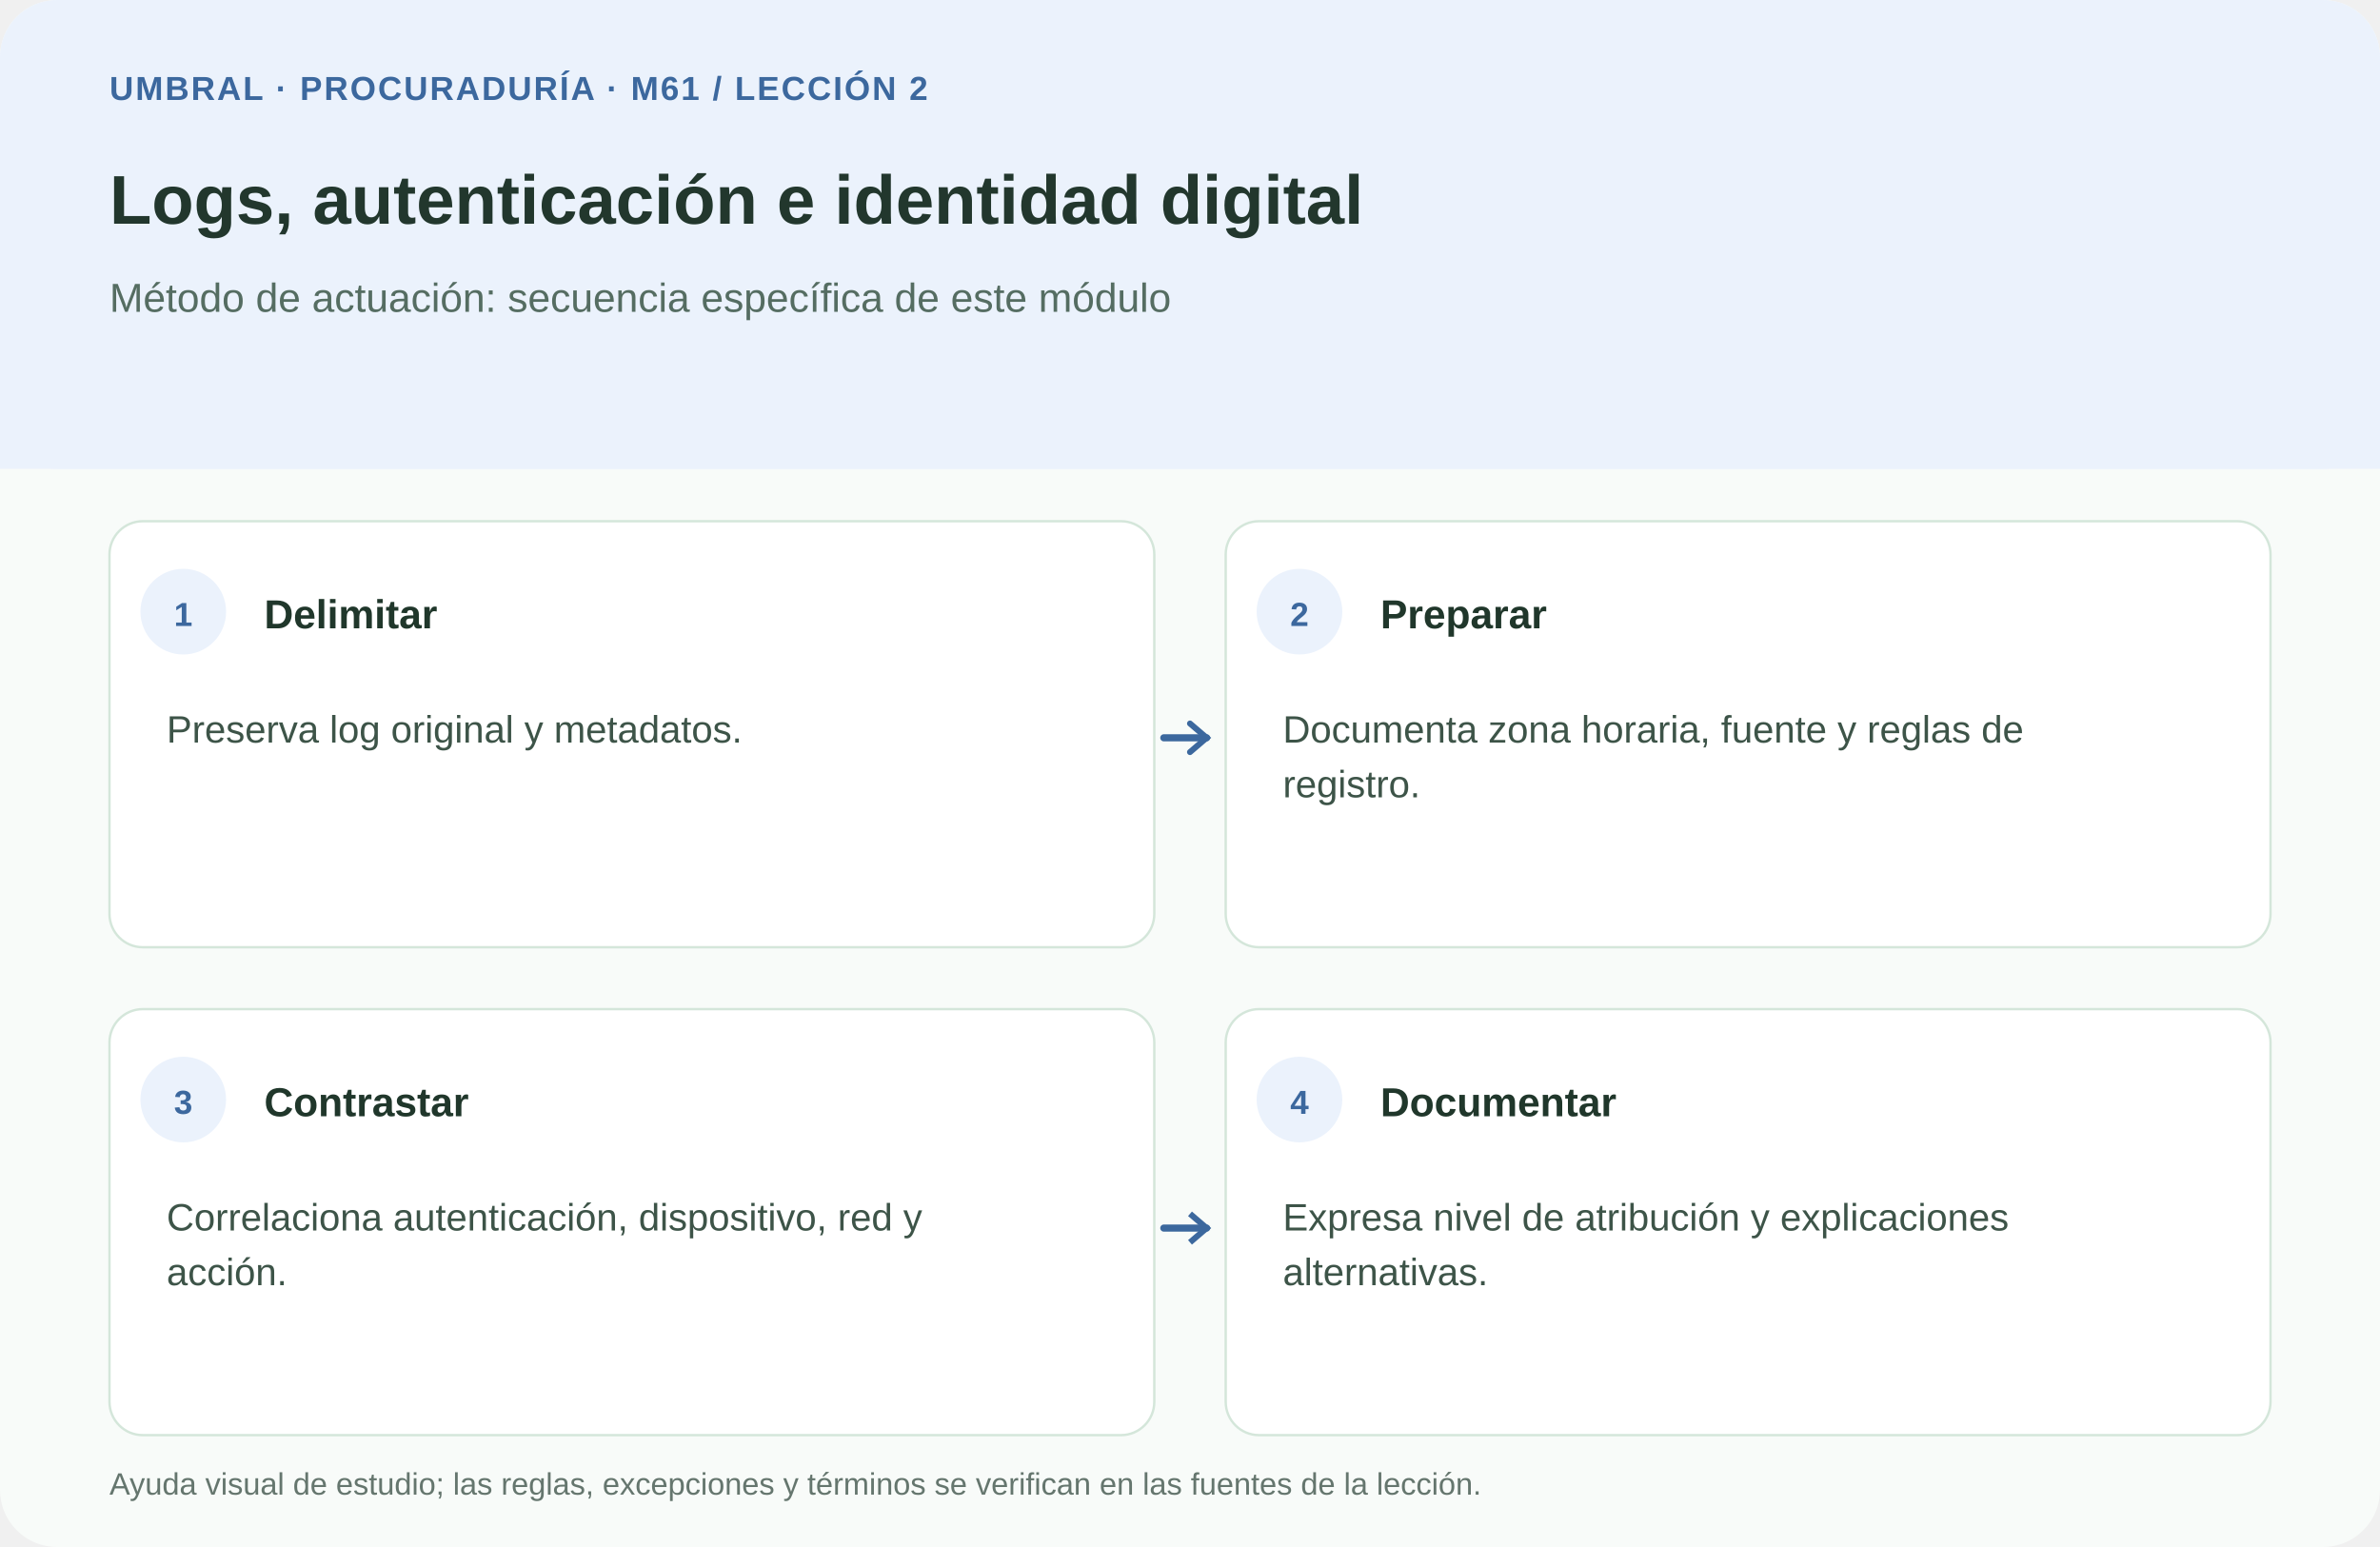
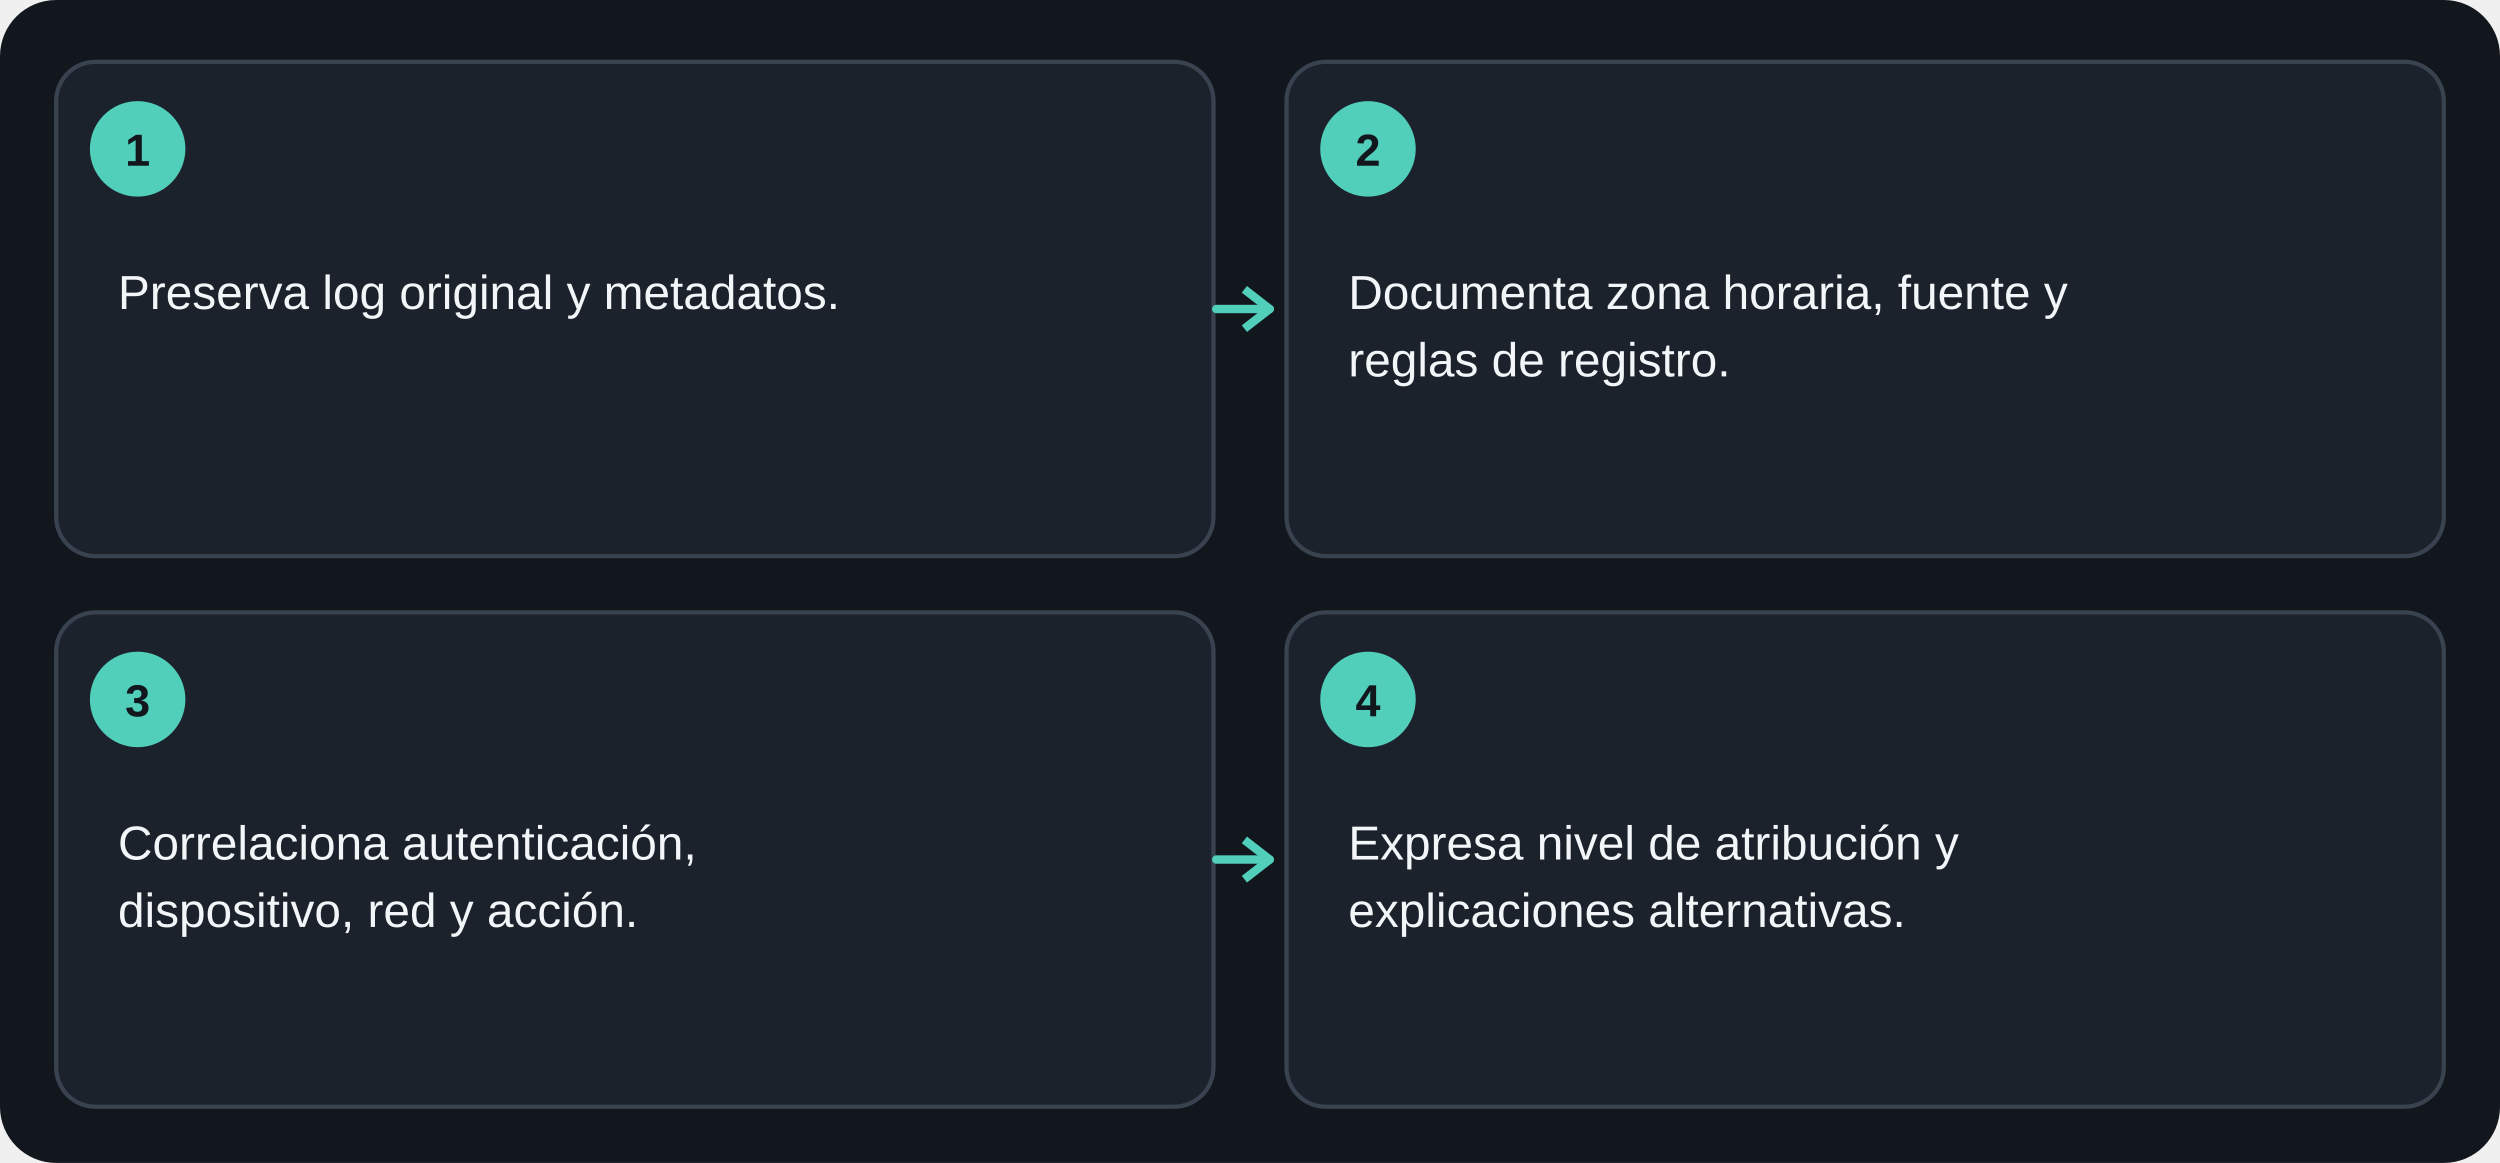
- <svg xmlns="http://www.w3.org/2000/svg" viewBox="0 0 1000 650" width="1000" height="650" role="img" aria-labelledby="title desc">
-   <style>
- .bg{fill:#F8FBF9}.main{fill:#22372D}.title{font:700 29px Arial,sans-serif;fill:#22372D}.sub{font:17px Arial,sans-serif;fill:#556D62}
- .eyebrow{font:700 14px Arial,sans-serif;letter-spacing:.8px;fill:#3C689E}.badge{font:700 14px Arial,sans-serif;fill:#3C689E}
- .panelTitle{font:700 17px Arial,sans-serif;fill:#20372B}.body{font:16px Arial,sans-serif;fill:#3D5448}.bodySmall{font:15px Arial,sans-serif;fill:#3D5448}.foot{font:13px Arial,sans-serif;fill:#65766E}
- </style>
-   <rect width="1000" height="650" rx="24" fill="#F8FBF9" />
-   <rect width="1000" height="197" rx="24" fill="#EBF2FC" />
-   <rect x="0" y="173" width="1000" height="24" fill="#EBF2FC" />
-   <text x="46" y="42" class="eyebrow">UMBRAL · PROCURADURÍA · M61 / LECCIÓN 2</text>
-   <text x="46" y="94" class="title">Logs, autenticación e identidad digital</text>
-   <text x="46" y="131" class="sub">Método de actuación: secuencia específica de este módulo</text>
-   <rect x="46" y="219" width="439" height="179" rx="14" fill="#FFF" stroke="#D4E6DA" />
-   <circle cx="77" cy="257" r="18" fill="#EBF2FC" />
-   <text x="77" y="263" class="badge" text-anchor="middle">1</text>
-   <text x="111" y="264" class="panelTitle">Delimitar</text>
-   <text x="70" y="312" class="body">Preserva log original y metadatos.</text>
-   <rect x="515" y="219" width="439" height="179" rx="14" fill="#FFF" stroke="#D4E6DA" />
-   <circle cx="546" cy="257" r="18" fill="#EBF2FC" />
-   <text x="546" y="263" class="badge" text-anchor="middle">2</text>
-   <text x="580" y="264" class="panelTitle">Preparar</text>
-   <text x="539" y="312" class="body">Documenta zona horaria, fuente y reglas de</text>
-   <text x="539" y="335" class="body">registro.</text>
-   <rect x="46" y="424" width="439" height="179" rx="14" fill="#FFF" stroke="#D4E6DA" />
-   <circle cx="77" cy="462" r="18" fill="#EBF2FC" />
-   <text x="77" y="468" class="badge" text-anchor="middle">3</text>
-   <text x="111" y="469" class="panelTitle">Contrastar</text>
-   <text x="70" y="517" class="body">Correlaciona autenticación, dispositivo, red y</text>
-   <text x="70" y="540" class="body">acción.</text>
-   <rect x="515" y="424" width="439" height="179" rx="14" fill="#FFF" stroke="#D4E6DA" />
-   <circle cx="546" cy="462" r="18" fill="#EBF2FC" />
-   <text x="546" y="468" class="badge" text-anchor="middle">4</text>
-   <text x="580" y="469" class="panelTitle">Documentar</text>
-   <text x="539" y="517" class="body">Expresa nivel de atribución y explicaciones</text>
-   <text x="539" y="540" class="body">alternativas.</text>
-   <path d="M489 310 H507" stroke="#3C689E" stroke-width="3" stroke-linecap="round" />
-   <path d="M500 304 L507 310 L500 316" stroke="#3C689E" stroke-width="2.5" fill="none" stroke-linecap="round" />
-   <path d="M489 516 H507" stroke="#3C689E" stroke-width="3" stroke-linecap="round" />
-   <path d="M500 510 L507 516 L500 522" stroke="#3C689E" stroke-width="2.5" fill="none" />
-   <text x="46" y="628" class="foot">Ayuda visual de estudio; las reglas, excepciones y términos se verifican en las fuentes de la lección.</text>
+ <svg xmlns="http://www.w3.org/2000/svg" viewBox="0 0 890 414" width="890" height="414" role="img" aria-labelledby="title desc">
+   <style>.bg{fill:#12161D}.box{fill:#1C222C;stroke:#394350;stroke-width:1.5}.txt{font:500 17px 'Google Sans',Arial,sans-serif;fill:#F3F6F8}.small{font:500 15px 'Google Sans',Arial,sans-serif;fill:#A8B0BB}.bold{font:700 18px 'Google Sans',Arial,sans-serif;fill:#F3F6F8}.count{font:800 16px 'Google Sans',Arial,sans-serif;fill:#12161D}.warn{font:700 17px 'Google Sans',Arial,sans-serif;fill:#FB888A}</style>
+   <rect class="bg" width="890" height="414" rx="20" />
+   <rect class="box" x="20" y="22" width="412" height="176" rx="14" />
+   <circle cx="49" cy="53" r="17" fill="#51CFBB" />
+   <text class="count" x="49" y="59" text-anchor="middle">1</text>
+   <text x="42" y="110" class="txt">Preserva log original y metadatos.</text>
+   <rect class="box" x="458" y="22" width="412" height="176" rx="14" />
+   <circle cx="487" cy="53" r="17" fill="#51CFBB" />
+   <text class="count" x="487" y="59" text-anchor="middle">2</text>
+   <text x="480" y="110" class="txt">Documenta zona horaria, fuente y</text>
+   <text x="480" y="134" class="txt">reglas de registro.</text>
+   <rect class="box" x="20" y="218" width="412" height="176" rx="14" />
+   <circle cx="49" cy="249" r="17" fill="#51CFBB" />
+   <text class="count" x="49" y="255" text-anchor="middle">3</text>
+   <text x="42" y="306" class="txt">Correlaciona autenticación,</text>
+   <text x="42" y="330" class="txt">dispositivo, red y acción.</text>
+   <rect class="box" x="458" y="218" width="412" height="176" rx="14" />
+   <circle cx="487" cy="249" r="17" fill="#51CFBB" />
+   <text class="count" x="487" y="255" text-anchor="middle">4</text>
+   <text x="480" y="306" class="txt">Expresa nivel de atribución y</text>
+   <text x="480" y="330" class="txt">explicaciones alternativas.</text>
+   <path d="M433 110 L452 110" fill="none" stroke="#51CFBB" stroke-width="3" stroke-linecap="round" />
+   <path d="M443 103 L452 110 L443 117" fill="none" stroke="#51CFBB" stroke-width="3" stroke-linejoin="round" />
+   <path d="M433 306 L452 306" fill="none" stroke="#51CFBB" stroke-width="3" stroke-linecap="round" />
+   <path d="M443 299 L452 306 L443 313" fill="none" stroke="#51CFBB" stroke-width="3" stroke-linejoin="round" />
</svg>
